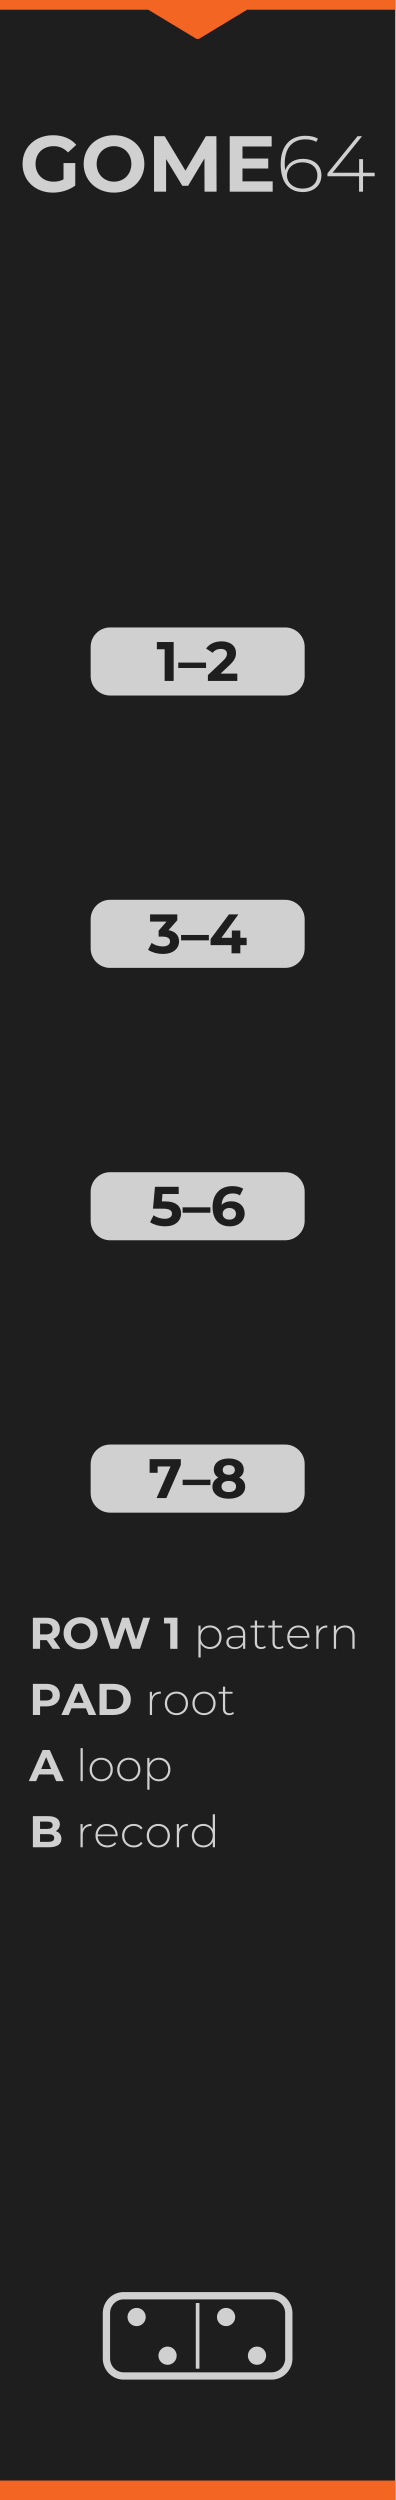
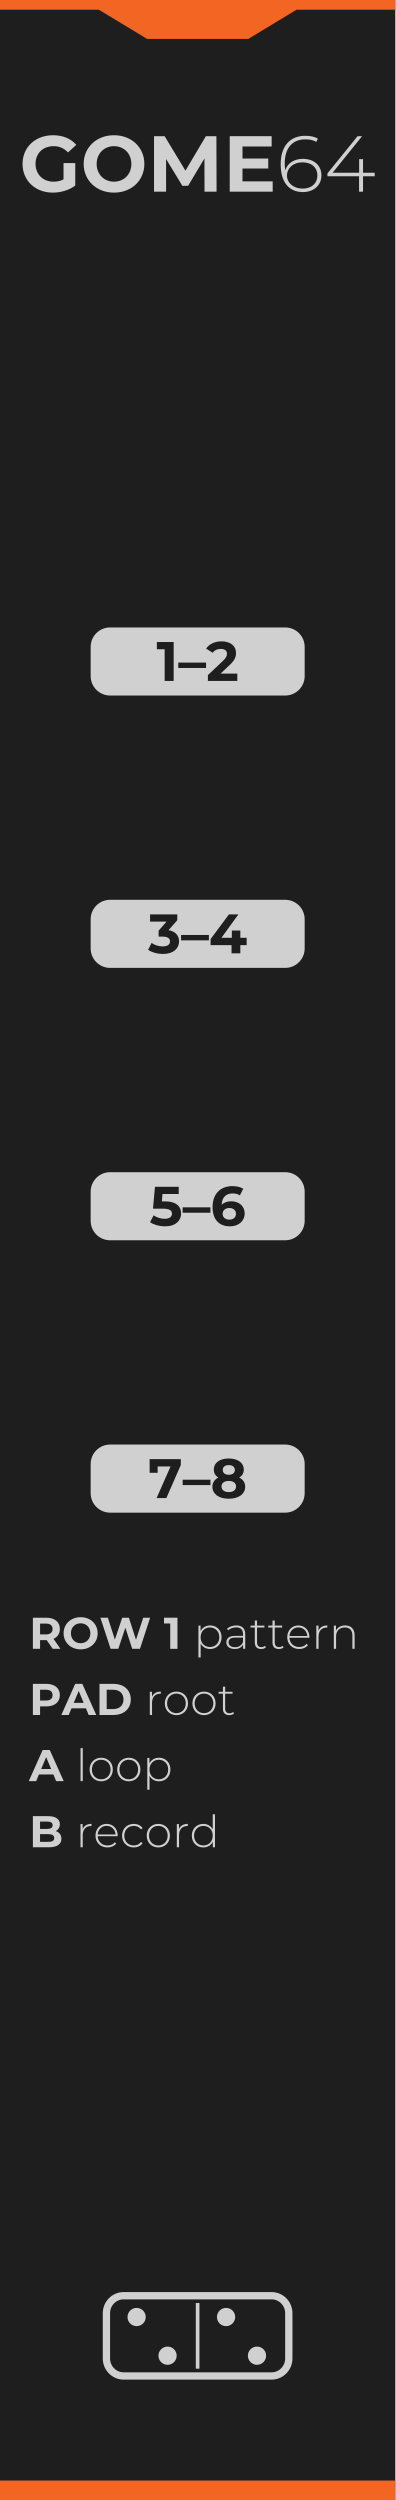
<svg xmlns="http://www.w3.org/2000/svg" width="20.32mm" height="128.5mm" viewBox="0 0 20.32 128.5">
  <rect width="20.32" height="128.5" fill="#1e1e1e" />
-   <polygon points="0,0 20.32,0 20.32,0.5 12.70,0.5 10.22,2.0 10.10,2.0 7.62,0.5 0,0.5" fill="#f26522" />
+   <polygon points="0,0 20.32,0 20.32,0.5 15.24,0.5 12.76,2.0 7.56,2.0 5.08,0.5 0,0.5" fill="#f26522" />
  <rect x="0" y="127.5" width="20.32" height="1.0" fill="#f26522" />
  <g id="title">
    <path fill="#d0d0d0" fill-rule="evenodd" d="M2.715 9.901C3.122 9.901 3.553 9.777 3.868 9.538V8.381H3.265V9.22C3.102 9.307 2.931 9.338 2.752 9.338C2.206 9.338 1.827 8.955 1.827 8.426C1.827 7.88 2.206 7.513 2.76 7.513C3.048 7.513 3.294 7.621 3.497 7.835L3.921 7.444C3.644 7.124 3.227 6.951 2.727 6.951C1.815 6.951 1.159 7.568 1.159 8.426C1.159 9.284 1.813 9.901 2.715 9.901Z" />
    <path fill="#d0d0d0" fill-rule="evenodd" d="M5.86 9.901C6.762 9.901 7.42 9.273 7.42 8.426C7.42 7.578 6.762 6.951 5.86 6.951C4.958 6.951 4.3 7.578 4.3 8.426C4.3 9.273 4.958 9.901 5.86 9.901ZM5.86 9.338C5.355 9.338 4.968 8.964 4.968 8.426C4.968 7.888 5.355 7.513 5.86 7.513C6.365 7.513 6.752 7.888 6.752 8.426C6.752 8.964 6.365 9.338 5.86 9.338Z" />
    <path fill="#d0d0d0" fill-rule="evenodd" d="M7.917 9.852H8.537V8.173L9.372 9.55H9.669L10.508 8.145L10.512 9.852H11.132L11.123 7.0H10.582L9.531 8.772L8.463 7.0H7.917Z" />
    <path fill="#d0d0d0" fill-rule="evenodd" d="M11.808 9.852H14.016V9.322H12.464V8.662H13.788V8.149H12.464V7.53H13.963V7.0H11.808Z" />
    <path fill="#d0d0d0" fill-rule="evenodd" d="M15.572 9.872C16.118 9.872 16.521 9.534 16.521 9.012C16.521 8.499 16.138 8.165 15.568 8.165C15.133 8.165 14.778 8.377 14.664 8.752C14.642 8.621 14.635 8.496 14.635 8.41C14.635 7.578 15.053 7.163 15.694 7.163C15.912 7.163 16.11 7.201 16.256 7.293L16.342 7.126C16.168 7.023 15.939 6.98 15.694 6.98C14.937 6.98 14.427 7.473 14.427 8.442C14.427 9.333 14.822 9.872 15.572 9.872ZM15.564 9.693C15.034 9.693 14.749 9.359 14.749 9.025C14.749 8.642 15.075 8.344 15.539 8.344C16.017 8.344 16.314 8.609 16.314 9.017C16.314 9.429 16.009 9.693 15.564 9.693Z" />
    <path fill="#d0d0d0" fill-rule="evenodd" d="M16.831 9.061H18.456V9.852H18.66V9.061H19.259V8.878H18.66V8.181H18.46V8.878H17.096L18.611 7.0H18.379L16.831 8.911Z" />
  </g>
  <rect x="4.66" y="32.25" width="11" height="3.5" rx="1" fill="#d0d0d0" />
  <path fill="#1e1e1e" fill-rule="evenodd" d="M8.463 35.0H8.926V33.0H8.063V33.371H8.463Z" />
  <path fill="#1e1e1e" fill-rule="evenodd" d="M9.163 34.334H10.591V34.057H9.163Z" />
  <path fill="#1e1e1e" fill-rule="evenodd" d="M10.686 35.0H12.197V34.623H11.337L11.797 34.189C12.077 33.931 12.131 33.751 12.131 33.557C12.131 33.191 11.834 32.966 11.389 32.966C11.027 32.966 10.75 33.109 10.594 33.337L10.931 33.554C11.027 33.417 11.174 33.354 11.346 33.354C11.555 33.354 11.666 33.447 11.666 33.603C11.666 33.698 11.636 33.804 11.457 33.971L10.686 34.7Z" />
  <rect x="4.66" y="46.25" width="11" height="3.5" rx="1" fill="#d0d0d0" />
  <path fill="#1e1e1e" fill-rule="evenodd" d="M8.376 49.034C8.941 49.034 9.204 48.726 9.204 48.389C9.204 48.091 9.02 47.872 8.661 47.811L9.113 47.3V47.0H7.713V47.371H8.561L8.153 47.837V48.143H8.364C8.627 48.143 8.739 48.24 8.739 48.389C8.739 48.552 8.597 48.646 8.364 48.646C8.155 48.646 7.945 48.58 7.793 48.466L7.613 48.82C7.807 48.957 8.094 49.034 8.376 49.034Z" />
  <path fill="#1e1e1e" fill-rule="evenodd" d="M9.307 48.334H10.736V48.057H9.307Z" />
  <path fill="#1e1e1e" fill-rule="evenodd" d="M10.824 48.58H11.901V49.0H12.353V48.58H12.679V48.203H12.353V47.829H11.916V48.203H11.381L12.253 47.0H11.767L10.824 48.269Z" />
  <rect x="4.66" y="60.25" width="11" height="3.5" rx="1" fill="#d0d0d0" />
  <path fill="#1e1e1e" fill-rule="evenodd" d="M8.477 63.034C9.049 63.034 9.309 62.726 9.309 62.371C9.309 62.017 9.071 61.751 8.483 61.751H8.32L8.351 61.371H9.186V61.0H7.966L7.863 62.126H8.374C8.734 62.126 8.84 62.231 8.84 62.386C8.84 62.55 8.698 62.646 8.466 62.646C8.26 62.646 8.05 62.58 7.897 62.466L7.714 62.82C7.909 62.957 8.199 63.034 8.477 63.034Z" />
  <path fill="#1e1e1e" fill-rule="evenodd" d="M9.386 62.334H10.814V62.057H9.386Z" />
  <path fill="#1e1e1e" fill-rule="evenodd" d="M11.82 63.034C12.243 63.034 12.577 62.78 12.577 62.369C12.577 61.991 12.277 61.746 11.889 61.746C11.677 61.746 11.512 61.806 11.394 61.926C11.406 61.541 11.622 61.343 11.957 61.343C12.09 61.343 12.221 61.367 12.331 61.443L12.503 61.103C12.362 61.011 12.159 60.966 11.946 60.966C11.346 60.966 10.926 61.351 10.926 62.043C10.926 62.69 11.268 63.034 11.82 63.034ZM11.794 62.689C11.573 62.689 11.443 62.563 11.443 62.391C11.443 62.216 11.583 62.091 11.789 62.091C11.994 62.091 12.129 62.209 12.129 62.391C12.129 62.574 11.989 62.689 11.794 62.689Z" />
  <rect x="4.66" y="74.25" width="11" height="3.5" rx="1" fill="#d0d0d0" />
  <path fill="#1e1e1e" fill-rule="evenodd" d="M8.049 77.0H8.551L9.294 75.3V75.0H7.691V75.703H8.103V75.377H8.766Z" />
  <path fill="#1e1e1e" fill-rule="evenodd" d="M9.389 76.334H10.817V76.057H9.389Z" />
  <path fill="#1e1e1e" fill-rule="evenodd" d="M11.757 77.034C12.266 77.034 12.603 76.797 12.603 76.42C12.603 76.207 12.491 76.044 12.297 75.949C12.446 75.857 12.531 75.716 12.531 75.537C12.531 75.183 12.22 74.966 11.757 74.966C11.3 74.966 10.989 75.183 10.989 75.537C10.989 75.716 11.071 75.853 11.22 75.949C11.03 76.044 10.917 76.207 10.917 76.42C10.917 76.797 11.254 77.034 11.757 77.034ZM11.757 75.803C11.57 75.803 11.449 75.71 11.449 75.557C11.449 75.397 11.57 75.306 11.757 75.306C11.944 75.306 12.071 75.397 12.071 75.557C12.071 75.71 11.951 75.803 11.757 75.803ZM11.757 76.694C11.529 76.694 11.386 76.585 11.386 76.406C11.386 76.227 11.529 76.12 11.757 76.12C11.99 76.12 12.134 76.227 12.134 76.406C12.134 76.585 11.99 76.694 11.757 76.694Z" />
  <path fill="#d0d0d0" fill-rule="evenodd" d="M1.69 84.75H2.06V84.304H2.401L2.709 84.75H3.107L2.75 84.236C2.958 84.144 3.077 83.968 3.077 83.731C3.077 83.371 2.818 83.15 2.373 83.15H1.69ZM2.06 84.009V83.452H2.362C2.587 83.452 2.702 83.554 2.702 83.731C2.702 83.904 2.587 84.009 2.362 84.009Z" />
  <path fill="#d0d0d0" fill-rule="evenodd" d="M4.145 84.777C4.65 84.777 5.02 84.425 5.02 83.95C5.02 83.475 4.65 83.123 4.145 83.123C3.639 83.123 3.269 83.475 3.269 83.95C3.269 84.425 3.639 84.777 4.145 84.777ZM4.145 84.462C3.861 84.462 3.644 84.252 3.644 83.95C3.644 83.648 3.861 83.438 4.145 83.438C4.428 83.438 4.645 83.648 4.645 83.95C4.645 84.252 4.428 84.462 4.145 84.462Z" />
  <path fill="#d0d0d0" fill-rule="evenodd" d="M5.685 84.75H6.081L6.444 83.667L6.796 84.75H7.194L7.717 83.15H7.363L6.99 84.284L6.625 83.15H6.282L5.905 84.275L5.543 83.15H5.159Z" />
  <path fill="#d0d0d0" fill-rule="evenodd" d="M8.75 84.75H9.121V83.15H8.43V83.447H8.75Z" />
  <path fill="#d0d0d0" fill-rule="evenodd" d="M10.798 84.759C11.137 84.759 11.388 84.515 11.388 84.153C11.388 84.035 11.362 83.929 11.31 83.838C11.207 83.655 11.024 83.548 10.798 83.548C10.582 83.548 10.404 83.655 10.309 83.838V83.557H10.199V85.193H10.314V84.476C10.408 84.656 10.588 84.759 10.798 84.759ZM10.791 84.656C10.517 84.656 10.311 84.455 10.311 84.153C10.311 83.856 10.517 83.651 10.791 83.651C11.066 83.651 11.274 83.856 11.274 84.153C11.274 84.455 11.066 84.656 10.791 84.656Z" />
  <path fill="#d0d0d0" fill-rule="evenodd" d="M12.494 84.75H12.604V83.993C12.604 83.698 12.44 83.548 12.145 83.548C11.959 83.548 11.786 83.61 11.667 83.717L11.724 83.799C11.822 83.711 11.971 83.648 12.135 83.648C12.372 83.648 12.49 83.762 12.49 83.989V84.085H12.081C11.747 84.085 11.635 84.236 11.635 84.419C11.635 84.62 11.796 84.759 12.065 84.759C12.275 84.759 12.421 84.675 12.494 84.537ZM12.49 84.398C12.423 84.572 12.282 84.665 12.081 84.665C11.87 84.665 11.749 84.569 11.749 84.414C11.749 84.277 11.836 84.174 12.083 84.174H12.49Z" />
  <path fill="#d0d0d0" fill-rule="evenodd" d="M13.422 84.759C13.514 84.759 13.606 84.732 13.667 84.675L13.619 84.595C13.57 84.639 13.508 84.661 13.434 84.661C13.287 84.661 13.212 84.576 13.212 84.423V83.655H13.591V83.557H13.212V83.296H13.098V83.557H12.878V83.655H13.098V84.435C13.098 84.636 13.212 84.759 13.422 84.759Z" />
  <path fill="#d0d0d0" fill-rule="evenodd" d="M14.332 84.759C14.423 84.759 14.516 84.732 14.577 84.675L14.529 84.595C14.48 84.639 14.418 84.661 14.343 84.661C14.197 84.661 14.122 84.576 14.122 84.423V83.655H14.501V83.557H14.122V83.296H14.007V83.557H13.788V83.655H14.007V84.435C14.007 84.636 14.122 84.759 14.332 84.759Z" />
  <path fill="#d0d0d0" fill-rule="evenodd" d="M15.379 84.759C15.562 84.759 15.722 84.693 15.829 84.565L15.763 84.489C15.671 84.602 15.534 84.656 15.381 84.656C15.098 84.656 14.89 84.464 14.876 84.181H15.902C15.902 84.172 15.905 84.158 15.905 84.149C15.905 83.792 15.66 83.548 15.335 83.548C15.006 83.548 14.764 83.797 14.764 84.153C14.764 84.505 15.018 84.759 15.379 84.759ZM14.878 84.092C14.897 83.836 15.084 83.648 15.335 83.648C15.587 83.648 15.777 83.836 15.795 84.092Z" />
  <path fill="#d0d0d0" fill-rule="evenodd" d="M16.259 84.75H16.373V84.128C16.373 83.833 16.531 83.657 16.796 83.657C16.805 83.657 16.814 83.66 16.823 83.66V83.548C16.598 83.548 16.442 83.644 16.369 83.817V83.557H16.259Z" />
  <path fill="#d0d0d0" fill-rule="evenodd" d="M17.159 84.75H17.274V84.115C17.274 83.831 17.446 83.651 17.726 83.651C17.97 83.651 18.113 83.794 18.113 84.062V84.75H18.227V84.053C18.227 83.718 18.032 83.548 17.742 83.548C17.517 83.548 17.351 83.648 17.269 83.813V83.557H17.159Z" />
  <path fill="#d0d0d0" fill-rule="evenodd" d="M1.69 88.15H2.06V87.709H2.382C2.807 87.709 3.077 87.487 3.077 87.131C3.077 86.769 2.807 86.55 2.382 86.55H1.69ZM2.06 87.407V86.852H2.362C2.587 86.852 2.702 86.954 2.702 87.131C2.702 87.304 2.587 87.407 2.362 87.407Z" />
  <path fill="#d0d0d0" fill-rule="evenodd" d="M3.153 88.15H3.532L3.674 87.807H4.417L4.558 88.15H4.947L4.231 86.55H3.866ZM3.79 87.526 4.046 86.916 4.3 87.526Z" />
  <path fill="#d0d0d0" fill-rule="evenodd" d="M5.114 88.15H5.841C6.362 88.15 6.723 87.835 6.723 87.35C6.723 86.865 6.362 86.55 5.841 86.55H5.114ZM5.484 87.846V86.854H5.822C6.142 86.854 6.348 87.044 6.348 87.35C6.348 87.656 6.142 87.846 5.822 87.846Z" />
  <path fill="#d0d0d0" fill-rule="evenodd" d="M7.701 88.15H7.815V87.528C7.815 87.233 7.973 87.057 8.238 87.057C8.247 87.057 8.257 87.06 8.266 87.06V86.948C8.04 86.948 7.884 87.044 7.811 87.217V86.957H7.701Z" />
  <path fill="#d0d0d0" fill-rule="evenodd" d="M9.068 88.159C9.411 88.159 9.665 87.905 9.665 87.553C9.665 87.197 9.411 86.948 9.068 86.948C8.725 86.948 8.471 87.197 8.471 87.553C8.471 87.905 8.725 88.159 9.068 88.159ZM9.068 88.056C8.794 88.056 8.588 87.851 8.588 87.553C8.588 87.252 8.794 87.051 9.068 87.051C9.342 87.051 9.548 87.252 9.548 87.553C9.548 87.851 9.342 88.056 9.068 88.056Z" />
  <path fill="#d0d0d0" fill-rule="evenodd" d="M10.485 88.159C10.828 88.159 11.082 87.905 11.082 87.553C11.082 87.197 10.828 86.948 10.485 86.948C10.142 86.948 9.889 87.197 9.889 87.553C9.889 87.905 10.142 88.159 10.485 88.159ZM10.485 88.056C10.211 88.056 10.005 87.851 10.005 87.553C10.005 87.252 10.211 87.051 10.485 87.051C10.759 87.051 10.965 87.252 10.965 87.553C10.965 87.851 10.759 88.056 10.485 88.056Z" />
  <path fill="#d0d0d0" fill-rule="evenodd" d="M11.783 88.159C11.875 88.159 11.967 88.132 12.028 88.075L11.98 87.995C11.931 88.039 11.87 88.061 11.795 88.061C11.649 88.061 11.573 87.976 11.573 87.823V87.055H11.953V86.957H11.573V86.696H11.459V86.957H11.239V87.055H11.459V87.835C11.459 88.036 11.573 88.159 11.783 88.159Z" />
  <path fill="#d0d0d0" fill-rule="evenodd" d="M1.479 91.55H1.859L2.001 91.207H2.743L2.885 91.55H3.274L2.558 89.95H2.193ZM2.117 90.926 2.373 90.316 2.627 90.926Z" />
  <path fill="#d0d0d0" fill-rule="evenodd" d="M4.14 91.55H4.254V89.854H4.14Z" />
  <path fill="#d0d0d0" fill-rule="evenodd" d="M5.203 91.559C5.546 91.559 5.799 91.305 5.799 90.953C5.799 90.597 5.546 90.348 5.203 90.348C4.86 90.348 4.606 90.597 4.606 90.953C4.606 91.305 4.86 91.559 5.203 91.559ZM5.203 91.456C4.929 91.456 4.723 91.251 4.723 90.953C4.723 90.652 4.929 90.451 5.203 90.451C5.477 90.451 5.683 90.652 5.683 90.953C5.683 91.251 5.477 91.456 5.203 91.456Z" />
  <path fill="#d0d0d0" fill-rule="evenodd" d="M6.62 91.559C6.963 91.559 7.217 91.305 7.217 90.953C7.217 90.597 6.963 90.348 6.62 90.348C6.277 90.348 6.023 90.597 6.023 90.953C6.023 91.305 6.277 91.559 6.62 91.559ZM6.62 91.456C6.346 91.456 6.14 91.251 6.14 90.953C6.14 90.652 6.346 90.451 6.62 90.451C6.894 90.451 7.1 90.652 7.1 90.953C7.1 91.251 6.894 91.456 6.62 91.456Z" />
  <path fill="#d0d0d0" fill-rule="evenodd" d="M8.17 91.559C8.508 91.559 8.759 91.315 8.759 90.953C8.759 90.835 8.734 90.729 8.682 90.638C8.578 90.455 8.395 90.348 8.17 90.348C7.953 90.348 7.775 90.455 7.681 90.638V90.357H7.571V91.993H7.685V91.276C7.78 91.456 7.959 91.559 8.17 91.559ZM8.163 91.456C7.889 91.456 7.683 91.255 7.683 90.953C7.683 90.656 7.889 90.451 8.163 90.451C8.437 90.451 8.645 90.656 8.645 90.953C8.645 91.255 8.437 91.456 8.163 91.456Z" />
  <path fill="#d0d0d0" fill-rule="evenodd" d="M1.69 94.95H2.517C2.938 94.95 3.157 94.788 3.157 94.513C3.157 94.312 3.044 94.176 2.867 94.118C2.998 94.048 3.077 93.928 3.077 93.766C3.077 93.516 2.874 93.35 2.471 93.35H1.69ZM2.058 94.006V93.629H2.426C2.612 93.629 2.705 93.691 2.705 93.816C2.705 93.943 2.612 94.006 2.426 94.006ZM2.058 94.671V94.276H2.49C2.686 94.276 2.785 94.342 2.785 94.475C2.785 94.612 2.682 94.671 2.49 94.671Z" />
  <path fill="#d0d0d0" fill-rule="evenodd" d="M4.138 94.95H4.252V94.328C4.252 94.033 4.41 93.857 4.675 93.857C4.684 93.857 4.693 93.86 4.702 93.86V93.748C4.477 93.748 4.321 93.844 4.247 94.017V93.757H4.138Z" />
  <path fill="#d0d0d0" fill-rule="evenodd" d="M5.523 94.959C5.706 94.959 5.866 94.893 5.973 94.765L5.907 94.689C5.815 94.802 5.678 94.856 5.525 94.856C5.242 94.856 5.034 94.664 5.02 94.381H6.046C6.046 94.372 6.049 94.358 6.049 94.349C6.049 93.992 5.804 93.748 5.479 93.748C5.15 93.748 4.908 93.997 4.908 94.353C4.908 94.705 5.162 94.959 5.523 94.959ZM5.022 94.292C5.041 94.036 5.228 93.848 5.479 93.848C5.731 93.848 5.921 94.036 5.939 94.292Z" />
  <path fill="#d0d0d0" fill-rule="evenodd" d="M6.876 94.959C7.065 94.959 7.231 94.886 7.329 94.74L7.244 94.678C7.159 94.8 7.022 94.856 6.876 94.856C6.597 94.856 6.389 94.655 6.389 94.353C6.389 94.052 6.597 93.851 6.876 93.851C7.022 93.851 7.159 93.907 7.244 94.029L7.329 93.967C7.231 93.821 7.065 93.748 6.876 93.748C6.529 93.748 6.273 93.997 6.273 94.353C6.273 94.705 6.529 94.959 6.876 94.959Z" />
  <path fill="#d0d0d0" fill-rule="evenodd" d="M8.138 94.959C8.481 94.959 8.734 94.705 8.734 94.353C8.734 93.997 8.481 93.748 8.138 93.748C7.795 93.748 7.541 93.997 7.541 94.353C7.541 94.705 7.795 94.959 8.138 94.959ZM8.138 94.856C7.863 94.856 7.658 94.651 7.658 94.353C7.658 94.052 7.863 93.851 8.138 93.851C8.412 93.851 8.618 94.052 8.618 94.353C8.618 94.651 8.412 94.856 8.138 94.856Z" />
  <path fill="#d0d0d0" fill-rule="evenodd" d="M9.089 94.95H9.203V94.328C9.203 94.033 9.361 93.857 9.626 93.857C9.635 93.857 9.644 93.86 9.653 93.86V93.748C9.428 93.748 9.271 93.844 9.198 94.017V93.757H9.089Z" />
  <path fill="#d0d0d0" fill-rule="evenodd" d="M10.449 94.959C10.665 94.959 10.846 94.852 10.938 94.669V94.95H11.05V93.254H10.935V94.031C10.838 93.851 10.659 93.748 10.449 93.748C10.115 93.748 9.859 93.992 9.859 94.353C9.859 94.71 10.115 94.959 10.449 94.959ZM10.455 94.856C10.181 94.856 9.975 94.651 9.975 94.353C9.975 94.052 10.181 93.851 10.455 93.851C10.73 93.851 10.935 94.052 10.935 94.353C10.935 94.651 10.73 94.856 10.455 94.856Z" />
  <g transform="translate(5.47,118.0) scale(0.75)">
    <rect x="0" y="0" width="12.5" height="5.5" rx="1.18" ry="1.2" fill="none" stroke="#d0d0d0" stroke-width="0.5" />
    <rect x="6.125" y="0.5" width="0.25" height="4.5" fill="#d0d0d0" />
    <circle cx="2.07" cy="1.46" r="0.625" fill="#d0d0d0" />
    <circle cx="4.19" cy="4.11" r="0.625" fill="#d0d0d0" />
    <circle cx="8.20" cy="1.46" r="0.625" fill="#d0d0d0" />
    <circle cx="10.32" cy="4.11" r="0.625" fill="#d0d0d0" />
  </g>
</svg>
